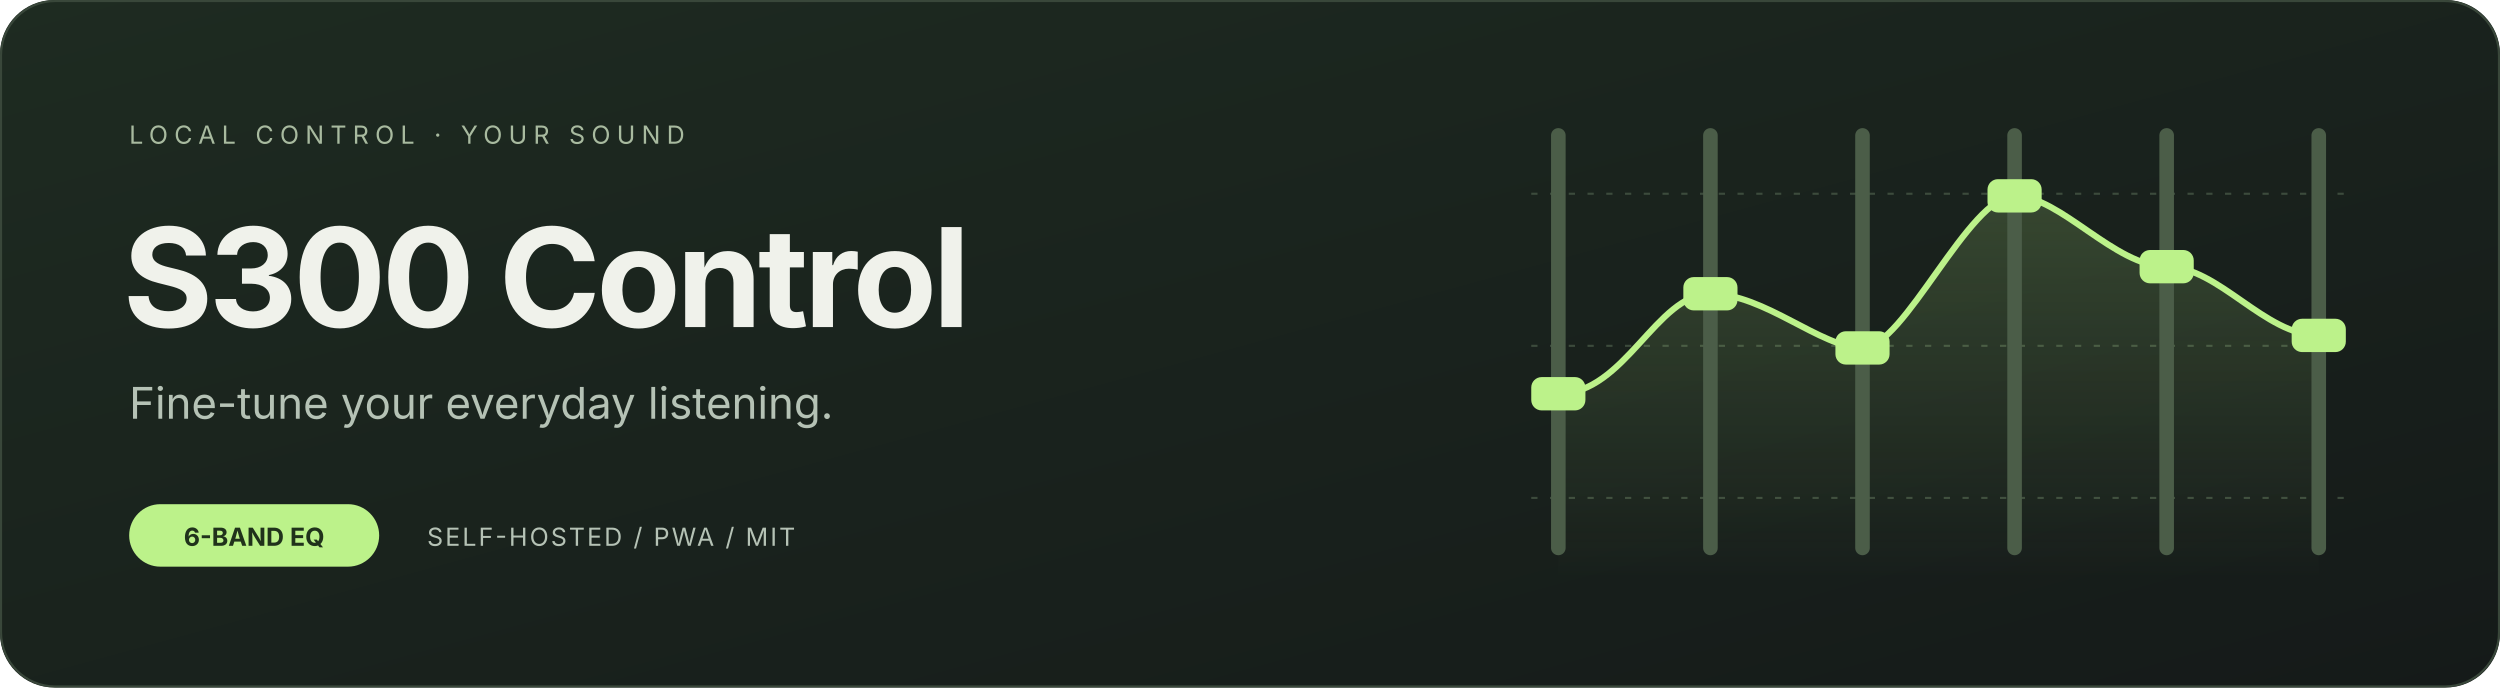
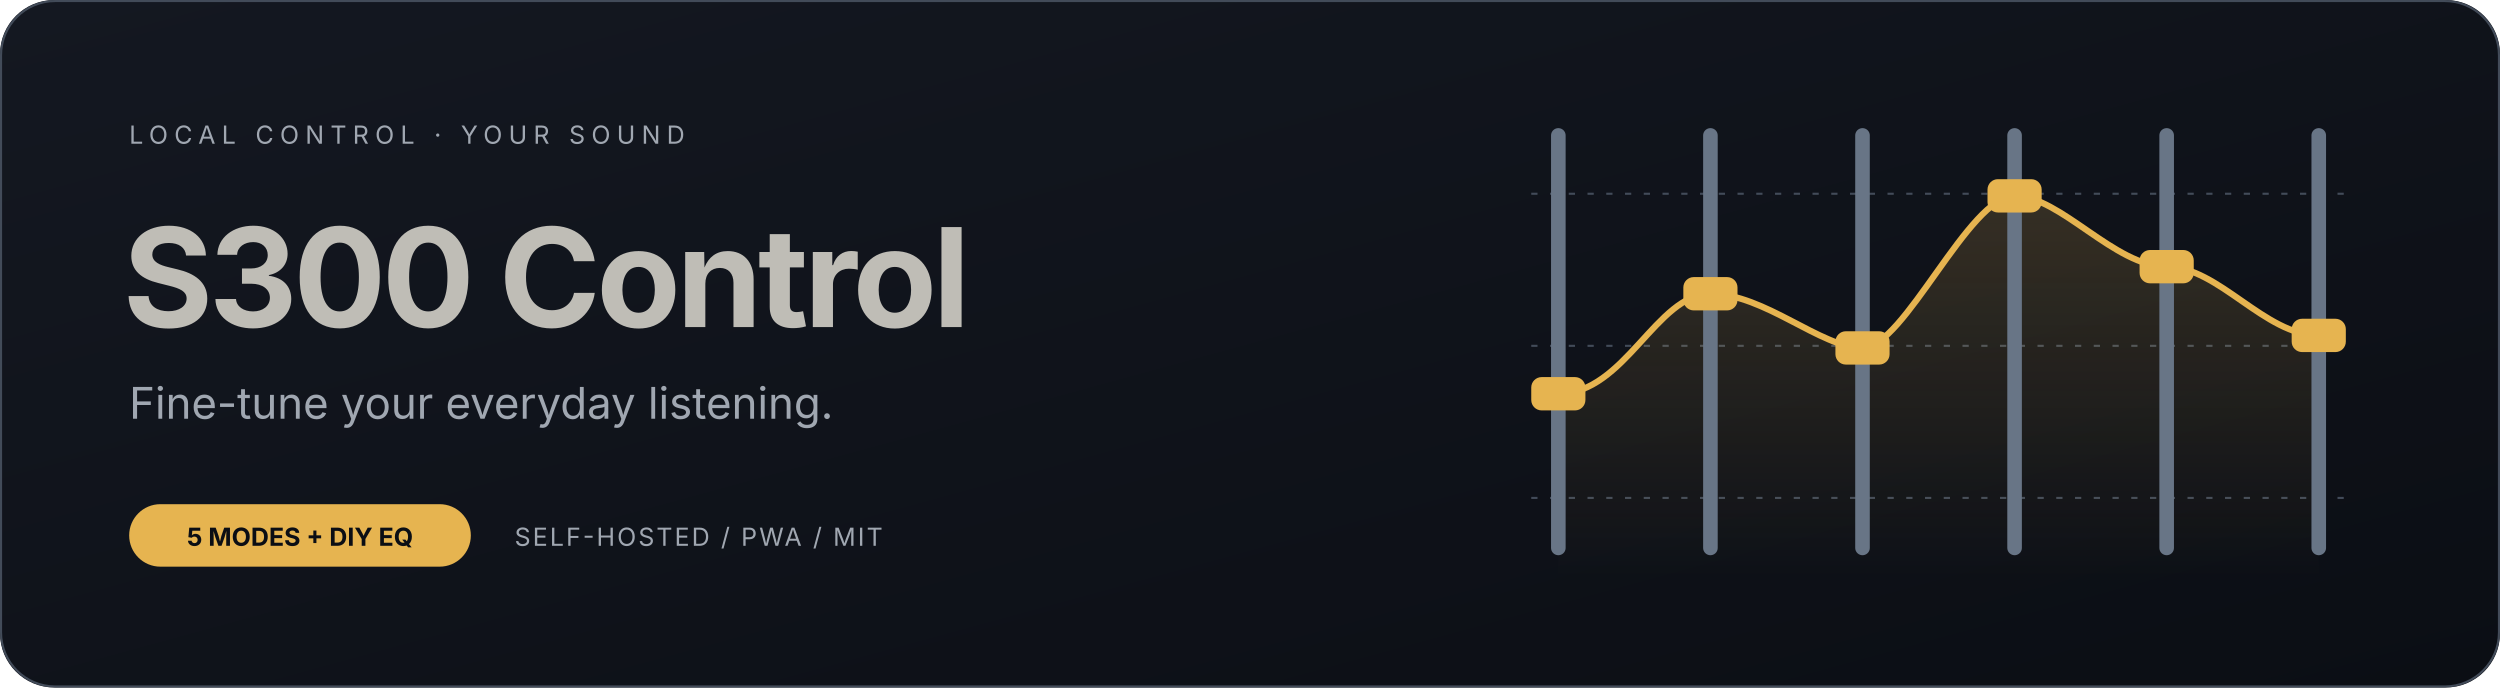
<svg xmlns="http://www.w3.org/2000/svg" viewBox="0 0 1200 330" role="img" aria-label="S300 Control. Fine-tune your everyday listening.">
  <defs>
    <linearGradient id="bg" x2="1" y2="1">
-       <stop stop-color="#1e2b21" />
-       <stop offset="1" stop-color="#151a19" />
+       <stop stop-color="#141821" />
+       <stop offset="1" stop-color="#0b0e14" />
    </linearGradient>
    <linearGradient id="wash" x1="0" y1="0" x2="0" y2="1">
-       <stop stop-color="#bcf28a" stop-opacity=".18" />
-       <stop offset="1" stop-color="#bcf28a" stop-opacity="0" />
+       <stop stop-color="#e6b450" stop-opacity=".18" />
+       <stop offset="1" stop-color="#e6b450" stop-opacity="0" />
    </linearGradient>
  </defs>
  <rect width="1200" height="330" rx="26" fill="url(#bg)" />
-   <rect x=".5" y=".5" width="1199" height="329" rx="26" fill="none" stroke="#39473a" />
+   <rect x=".5" y=".5" width="1199" height="329" rx="26" fill="none" stroke="#424b59" />
  <g font-family="-apple-system,BlinkMacSystemFont,Segoe UI,sans-serif">
-     <text x="62" y="69" font-size="12" fill="#a8ba9f" letter-spacing="3">LOCAL CONTROL · YOUR SOUND</text>
-     <text x="59" y="157" font-size="66" font-weight="700" fill="#f0f2eb" letter-spacing="-2">S300 Control</text>
-     <text x="62" y="201" font-size="21" fill="#b5c2b5">Fine-tune your everyday listening.</text>
-     <rect x="62" y="242" width="120" height="30" rx="15" fill="#bcf28a" />
-     <text x="122" y="262" text-anchor="middle" font-size="12" font-weight="650" fill="#20321b">6-BAND EQ</text>
-     <text x="205" y="262" font-size="12" fill="#b5c2b5" letter-spacing="1">SELF-HOSTED  /  PWA  /  MIT</text>
+     <text x="62" y="69" font-size="12" fill="#a0a7b1" letter-spacing="3">LOCAL CONTROL · YOUR SOUND</text>
+     <text x="59" y="157" font-size="66" font-weight="700" fill="#bfbdb6" letter-spacing="-2">S300 Control</text>
+     <text x="62" y="201" font-size="21" fill="#a0a7b1">Fine-tune your everyday listening.</text>
+     <rect x="62" y="242" width="164" height="30" rx="15" fill="#e6b450" />
+     <text x="144" y="262" text-anchor="middle" font-size="12" font-weight="650" fill="#0b0e14">5 MODES + DIY EQ</text>
+     <text x="247" y="262" font-size="12" fill="#a0a7b1" letter-spacing="1">SELF-HOSTED  /  PWA  /  MIT</text>
  </g>
  <g transform="translate(735 43)">
-     <path d="M0 50H391M0 123H391M0 196H391" stroke="#3c4b3c" stroke-dasharray="3 6" fill="none" />
+     <path d="M0 50H391M0 123H391M0 196H391" stroke="#424b59" stroke-dasharray="3 6" fill="none" />
    <path d="M13 146 C45 146 60 98 86 98 S139 124 159 124 S210 51 232 51 S280 85 305 85 S352 118 378 118 L378 235H13Z" fill="url(#wash)" />
-     <path d="M13 146 C45 146 60 98 86 98 S139 124 159 124 S210 51 232 51 S280 85 305 85 S352 118 378 118" stroke="#bcf28a" stroke-width="3" fill="none" />
-     <g stroke="#4b5d48" stroke-width="7" stroke-linecap="round">
+     <path d="M13 146 C45 146 60 98 86 98 S139 124 159 124 S210 51 232 51 S280 85 305 85 S352 118 378 118" stroke="#e6b450" stroke-width="3" fill="none" />
+     <g stroke="#687586" stroke-width="7" stroke-linecap="round">
      <path d="M13 22V220M86 22V220M159 22V220M232 22V220M305 22V220M378 22V220" />
    </g>
-     <g fill="#bcf28a">
+     <g fill="#e6b450">
      <rect x="0" y="138" width="26" height="16" rx="5" />
      <rect x="73" y="90" width="26" height="16" rx="5" />
      <rect x="146" y="116" width="26" height="16" rx="5" />
      <rect x="219" y="43" width="26" height="16" rx="5" />
      <rect x="292" y="77" width="26" height="16" rx="5" />
      <rect x="365" y="110" width="26" height="16" rx="5" />
    </g>
  </g>
</svg>
